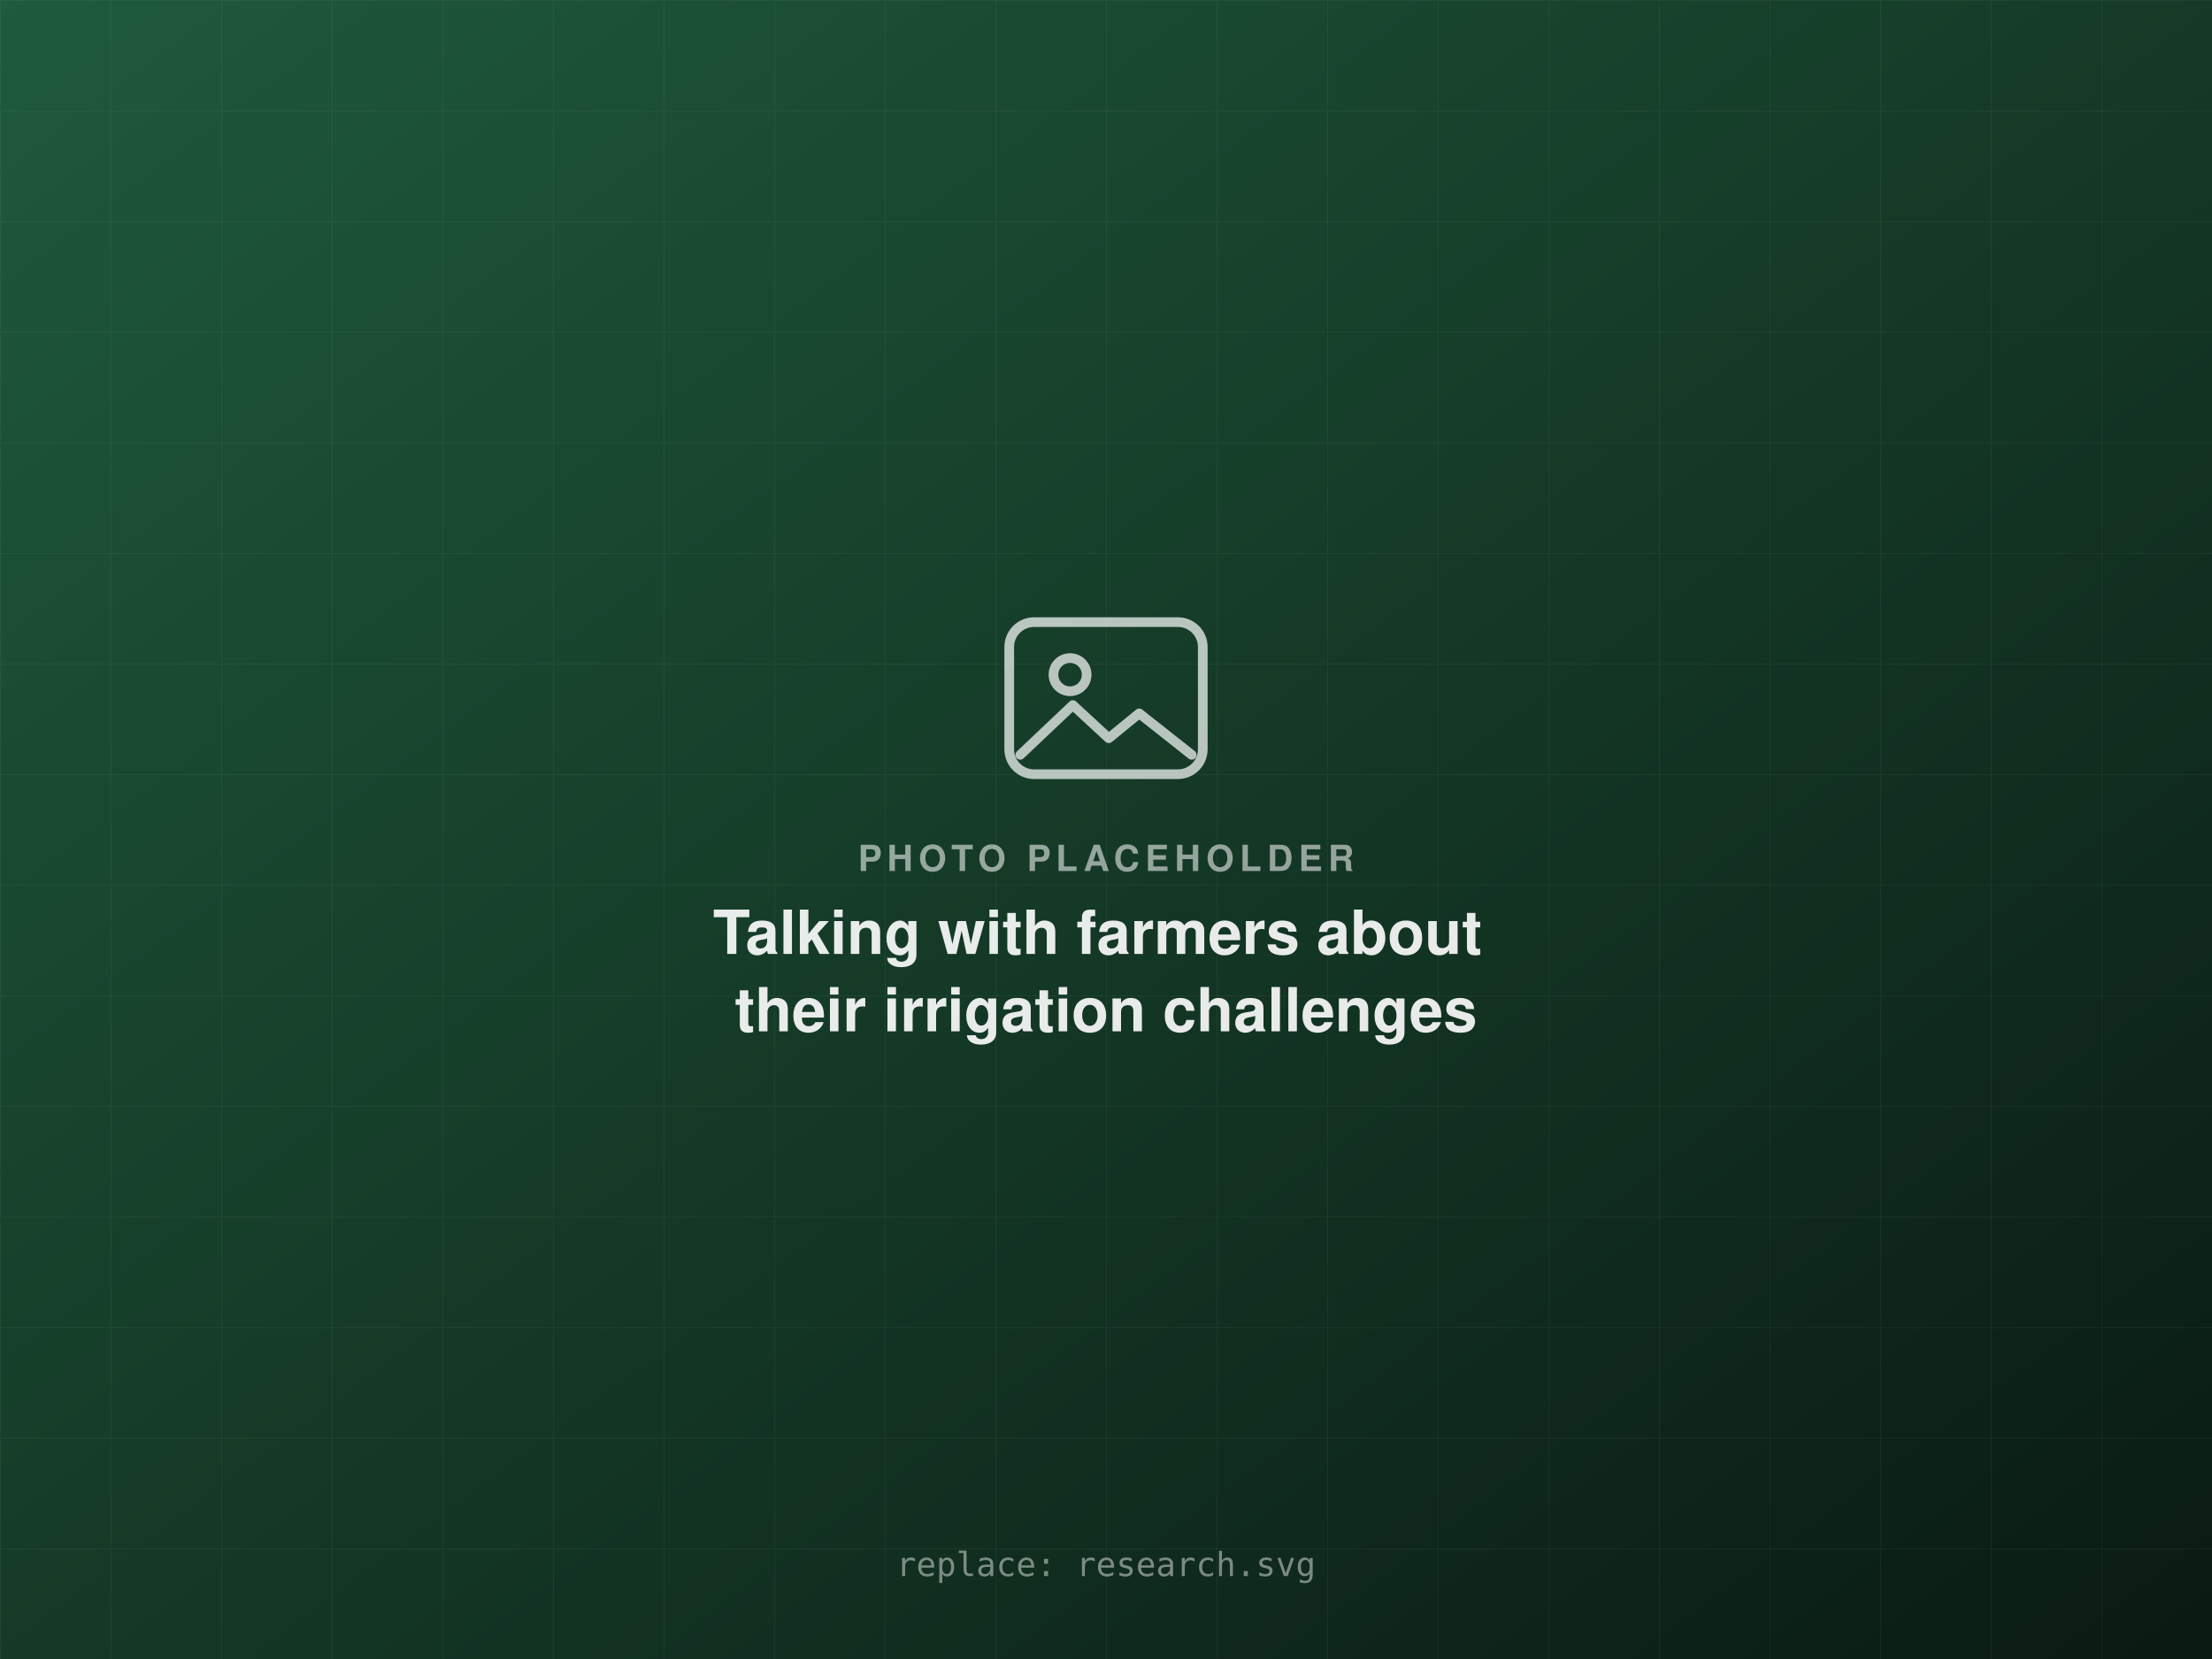
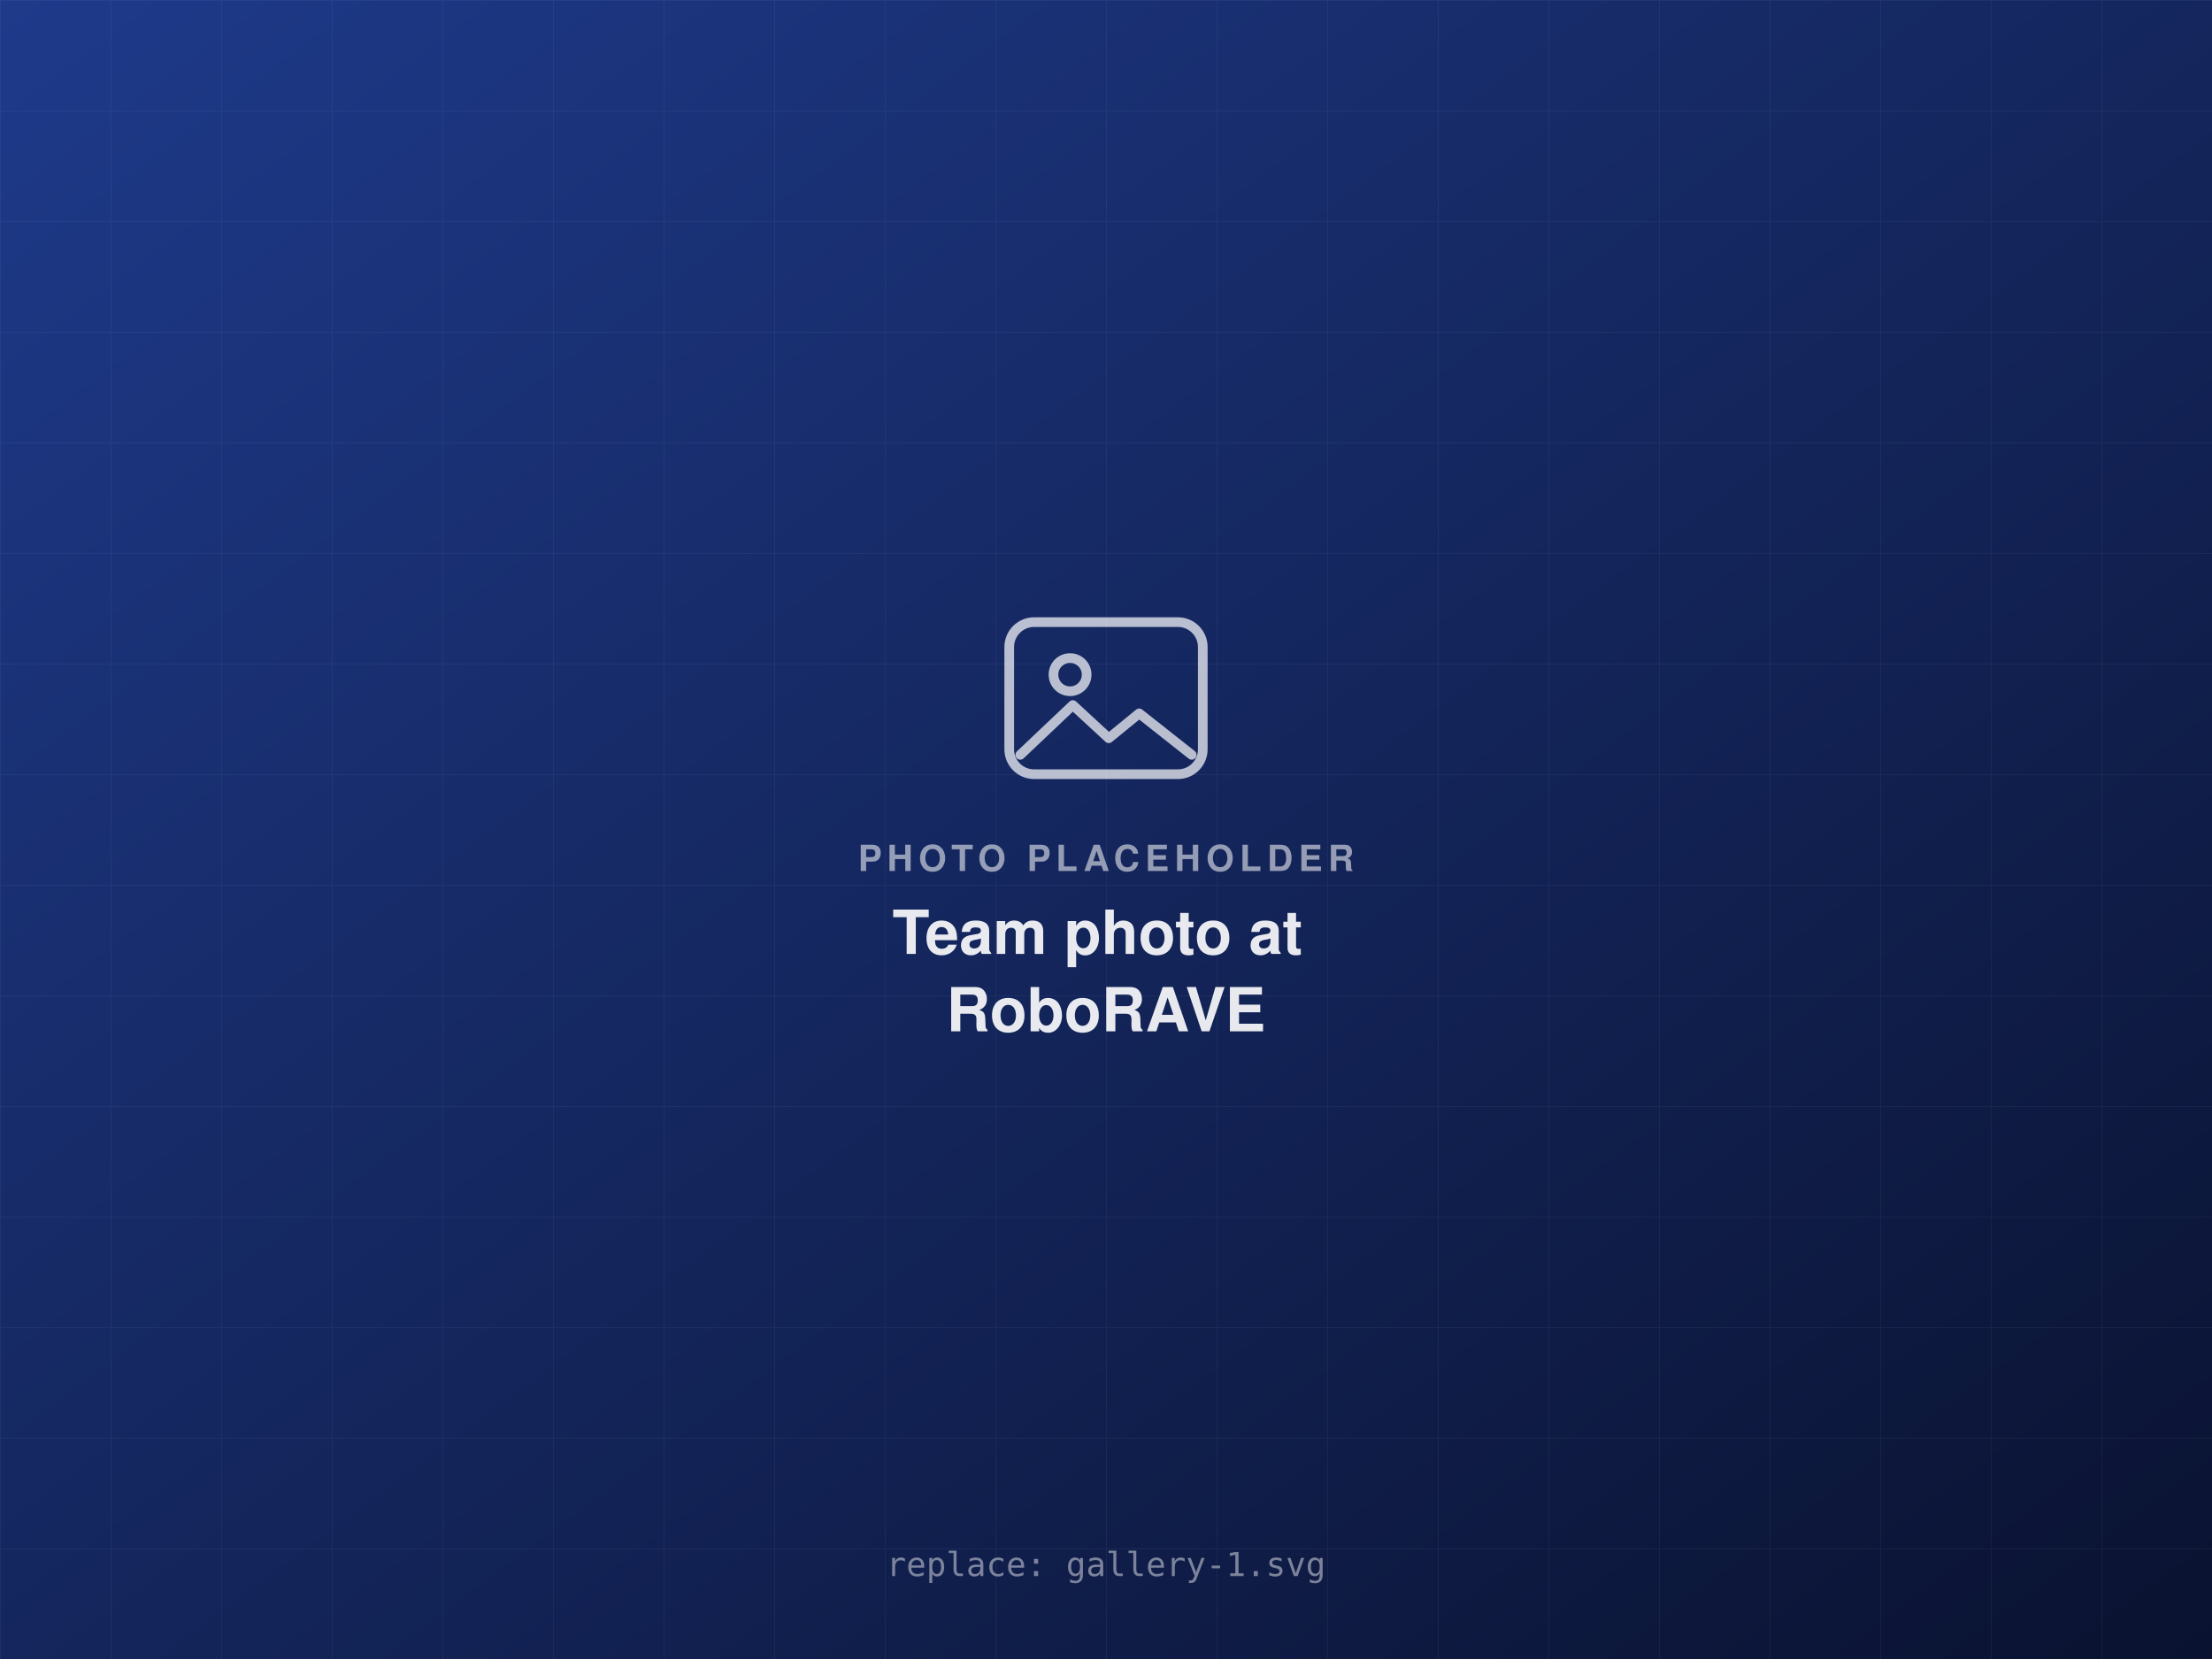
<svg xmlns="http://www.w3.org/2000/svg" viewBox="0 0 1600 1200" width="1600" height="1200">
  <defs>
    <linearGradient id="g" x1="0" y1="0" x2="1" y2="1">
-       <stop offset="0" stop-color="#1f5a3c" />
-       <stop offset="1" stop-color="#0a1a12" />
+       <stop offset="0" stop-color="#1e3a8a" />
+       <stop offset="1" stop-color="#0a1230" />
    </linearGradient>
    <pattern id="p" width="80" height="80" patternUnits="userSpaceOnUse">
      <path d="M80 0H0V80" fill="none" stroke="#fff" stroke-opacity=".06" />
    </pattern>
  </defs>
  <rect width="1600" height="1200" fill="url(#g)" />
  <rect width="1600" height="1200" fill="url(#p)" />
  <g transform="translate(730.0 450.0)" fill="none" stroke="#fff" stroke-opacity=".7" stroke-width="7" stroke-linejoin="round" stroke-linecap="round">
    <rect x="0" y="0" width="140" height="110" rx="18" />
    <circle cx="44" cy="38" r="12" />
    <path d="M8 96l38-36 26 24 22-18 38 30" />
  </g>
  <text x="800.0" y="630.0" text-anchor="middle" font-family="-apple-system,Segoe UI,Helvetica,Arial,sans-serif" font-size="26" font-weight="700" letter-spacing="4" fill="#fff" fill-opacity=".55">PHOTO PLACEHOLDER</text>
  <text x="800.0" y="690.0" text-anchor="middle" font-family="-apple-system,Segoe UI,Helvetica,Arial,sans-serif" font-size="44" font-weight="600" fill="#fff" fill-opacity=".9">
-     <tspan x="800.0" dy="0">Talking with farmers about</tspan>
-     <tspan x="800.0" dy="56">their irrigation challenges</tspan>
+     <tspan x="800.0" dy="0">Team photo at</tspan>
+     <tspan x="800.0" dy="56">RoboRAVE</tspan>
  </text>
-   <text x="800.0" y="1140" text-anchor="middle" font-family="ui-monospace,Menlo,Consolas,monospace" font-size="24" fill="#fff" fill-opacity=".45">replace: research.svg</text>
+   <text x="800.0" y="1140" text-anchor="middle" font-family="ui-monospace,Menlo,Consolas,monospace" font-size="24" fill="#fff" fill-opacity=".45">replace: gallery-1.svg</text>
</svg>
